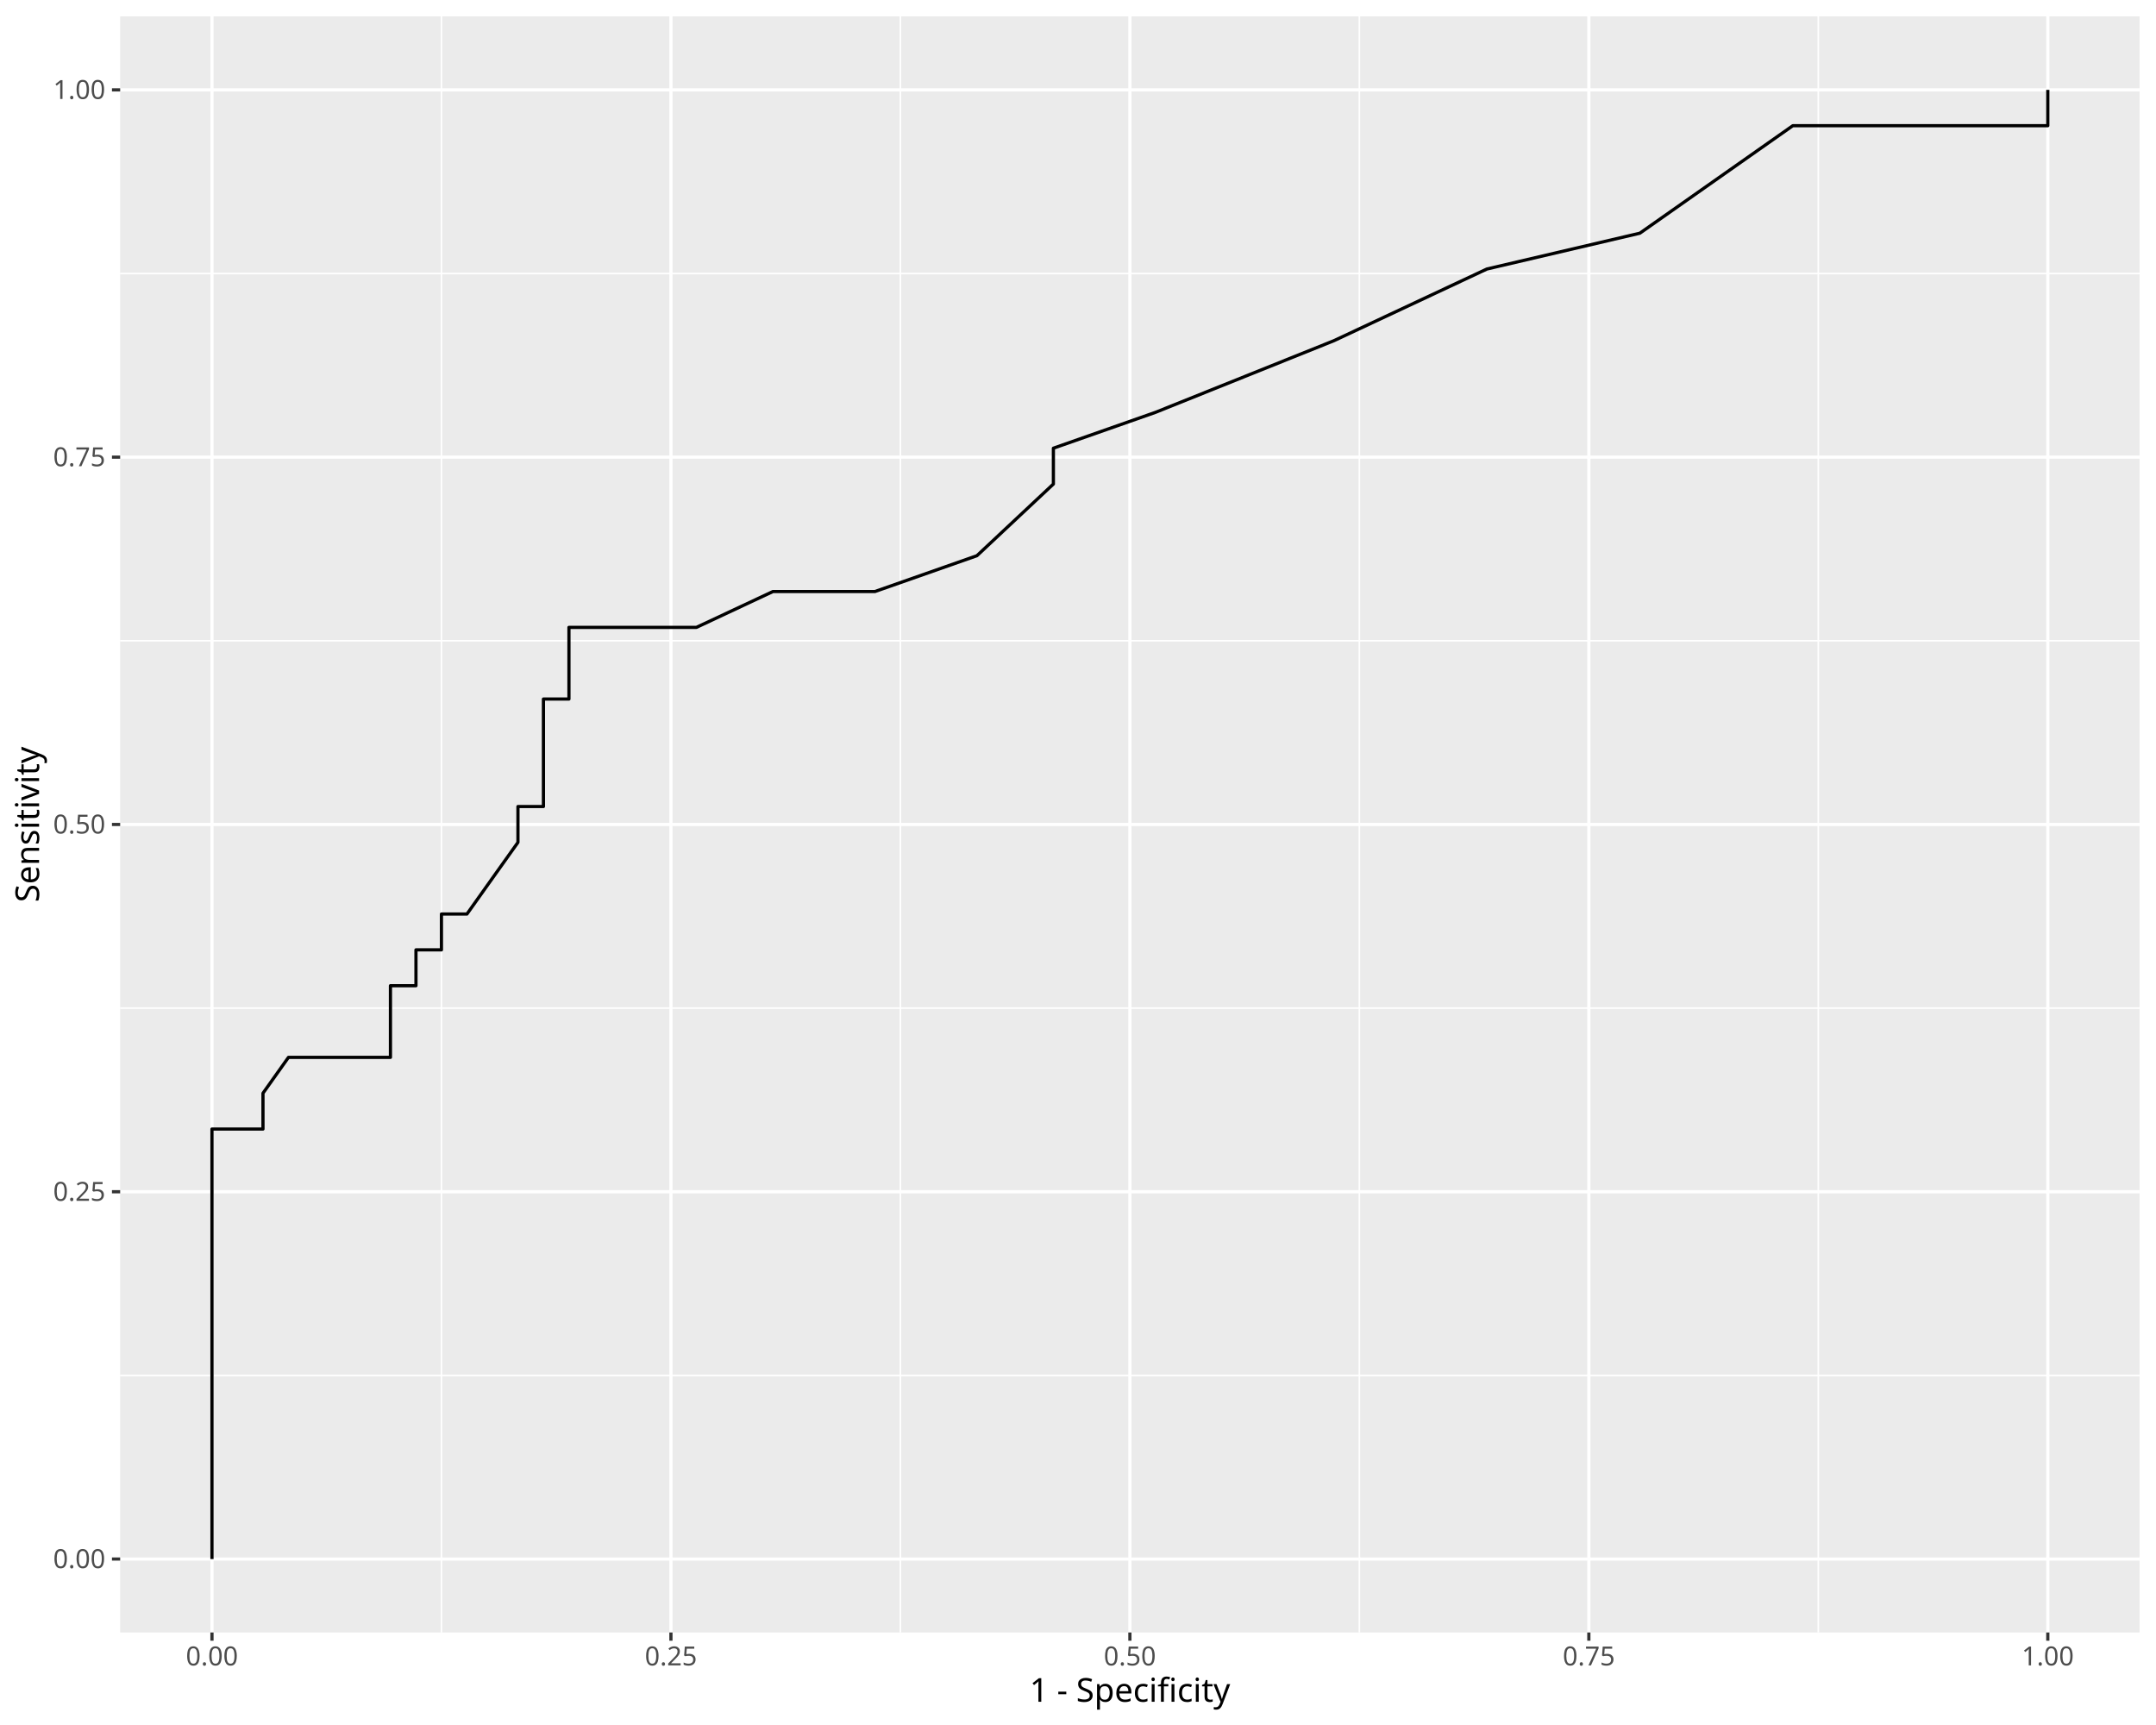
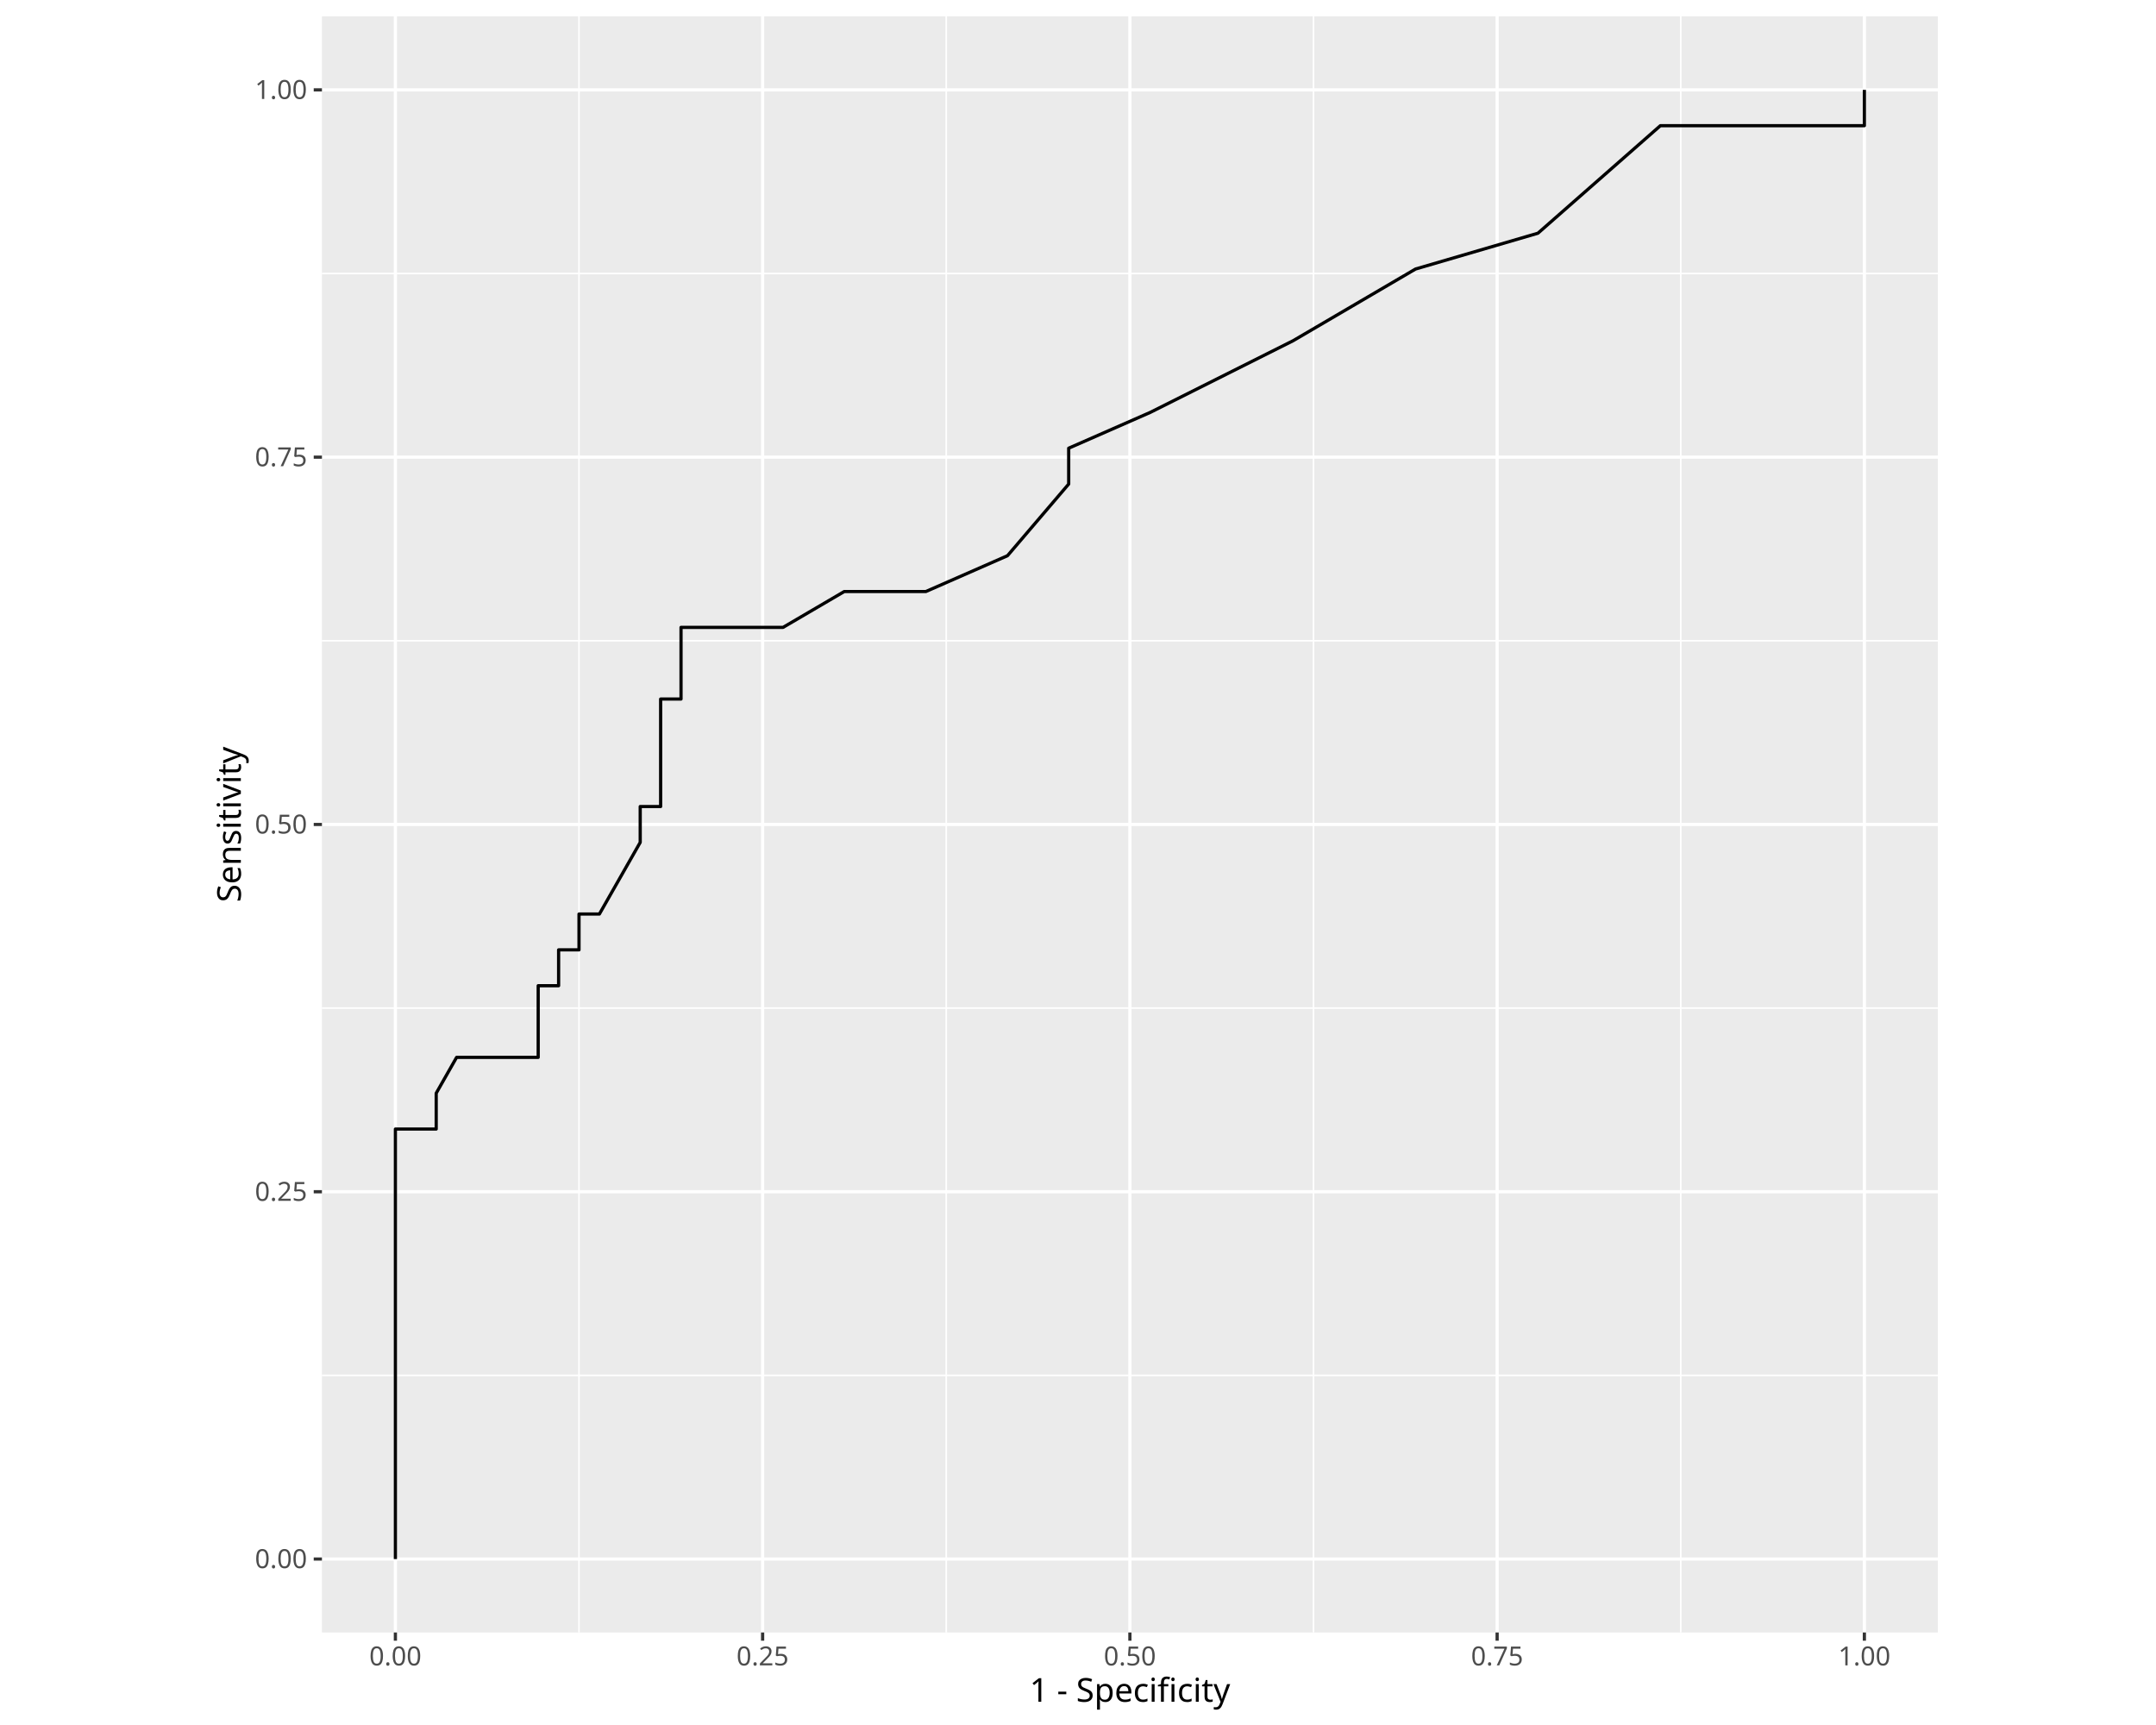
<svg xmlns="http://www.w3.org/2000/svg" class="svglite" data-engine-version="2.0" width="720.00pt" height="576.00pt" viewBox="0 0 720.00 576.00">
  <defs>
    <style type="text/css">
    .svglite line, .svglite polyline, .svglite polygon, .svglite path, .svglite rect, .svglite circle {
      fill: none;
      stroke: #000000;
      stroke-linecap: round;
      stroke-linejoin: round;
      stroke-miterlimit: 10.00;
    }
  </style>
  </defs>
  <rect width="100%" height="100%" style="stroke: none; fill: #FFFFFF;" />
  <defs>
    <clipPath id="cpMC4wMHw3MjAuMDB8MC4wMHw1NzYuMDA=">
      <rect x="0.00" y="0.00" width="720.00" height="576.00" />
    </clipPath>
  </defs>
  <g clip-path="url(#cpMC4wMHw3MjAuMDB8MC4wMHw1NzYuMDA=)">
-     <rect x="0.00" y="0.00" width="720.00" height="576.00" style="stroke-width: 1.07; stroke: #FFFFFF; fill: #FFFFFF;" />
-   </g>
+ </g>
  <defs>
-     <clipPath id="cpNDAuMTN8NzE0LjUyfDUuNDh8NTQ1LjEx">
-       <rect x="40.13" y="5.48" width="674.39" height="539.63" />
+     <clipPath id="cpNjcuMzh8NjUyLjYyfDAuMDB8NTc2LjAw">
+       <rect x="67.38" y="0.00" width="585.25" height="576.00" />
    </clipPath>
  </defs>
-   <g clip-path="url(#cpNDAuMTN8NzE0LjUyfDUuNDh8NTQ1LjEx)">
-     <rect x="40.13" y="5.48" width="674.39" height="539.63" style="stroke-width: 1.07; stroke: none; fill: #EBEBEB;" />
-     <polyline points="40.13,459.26 714.52,459.26 " style="stroke-width: 0.53; stroke: #FFFFFF; stroke-linecap: butt;" />
-     <polyline points="40.13,336.62 714.52,336.62 " style="stroke-width: 0.53; stroke: #FFFFFF; stroke-linecap: butt;" />
-     <polyline points="40.13,213.97 714.52,213.97 " style="stroke-width: 0.53; stroke: #FFFFFF; stroke-linecap: butt;" />
-     <polyline points="40.13,91.33 714.52,91.33 " style="stroke-width: 0.53; stroke: #FFFFFF; stroke-linecap: butt;" />
-     <polyline points="147.42,545.11 147.42,5.48 " style="stroke-width: 0.53; stroke: #FFFFFF; stroke-linecap: butt;" />
-     <polyline points="300.69,545.11 300.69,5.48 " style="stroke-width: 0.53; stroke: #FFFFFF; stroke-linecap: butt;" />
-     <polyline points="453.96,545.11 453.96,5.48 " style="stroke-width: 0.53; stroke: #FFFFFF; stroke-linecap: butt;" />
-     <polyline points="607.23,545.11 607.23,5.48 " style="stroke-width: 0.53; stroke: #FFFFFF; stroke-linecap: butt;" />
-     <polyline points="40.13,520.58 714.52,520.58 " style="stroke-width: 1.07; stroke: #FFFFFF; stroke-linecap: butt;" />
-     <polyline points="40.13,397.94 714.52,397.94 " style="stroke-width: 1.07; stroke: #FFFFFF; stroke-linecap: butt;" />
-     <polyline points="40.13,275.30 714.52,275.30 " style="stroke-width: 1.07; stroke: #FFFFFF; stroke-linecap: butt;" />
-     <polyline points="40.13,152.65 714.52,152.65 " style="stroke-width: 1.07; stroke: #FFFFFF; stroke-linecap: butt;" />
-     <polyline points="40.13,30.01 714.52,30.01 " style="stroke-width: 1.07; stroke: #FFFFFF; stroke-linecap: butt;" />
-     <polyline points="70.79,545.11 70.79,5.48 " style="stroke-width: 1.07; stroke: #FFFFFF; stroke-linecap: butt;" />
-     <polyline points="224.06,545.11 224.06,5.48 " style="stroke-width: 1.07; stroke: #FFFFFF; stroke-linecap: butt;" />
-     <polyline points="377.33,545.11 377.33,5.48 " style="stroke-width: 1.07; stroke: #FFFFFF; stroke-linecap: butt;" />
-     <polyline points="530.60,545.11 530.60,5.48 " style="stroke-width: 1.07; stroke: #FFFFFF; stroke-linecap: butt;" />
-     <polyline points="683.87,545.11 683.87,5.48 " style="stroke-width: 1.07; stroke: #FFFFFF; stroke-linecap: butt;" />
-     <polyline points="70.79,520.58 70.79,508.62 70.79,496.65 70.79,484.69 70.79,472.72 70.79,460.76 70.79,448.79 70.79,424.86 70.79,412.90 70.79,400.93 70.79,388.97 70.79,377.00 87.82,377.00 87.82,365.04 96.33,353.07 113.36,353.07 121.88,353.07 130.39,353.07 130.39,329.14 138.91,329.14 138.91,317.17 147.42,317.17 147.42,305.21 155.94,305.21 164.45,293.24 172.97,281.28 172.97,269.31 181.48,269.31 181.48,257.35 181.48,245.38 181.48,233.42 190.00,233.42 190.00,221.45 190.00,209.49 207.03,209.49 215.54,209.49 232.57,209.49 258.12,197.52 292.18,197.52 326.24,185.56 351.78,161.63 351.78,149.66 385.84,137.70 445.45,113.77 496.54,89.83 547.63,77.87 598.72,41.97 615.75,41.97 641.29,41.97 683.87,41.97 683.87,30.01 " style="stroke-width: 1.07; stroke-linecap: butt;" />
+   <g clip-path="url(#cpNjcuMzh8NjUyLjYyfDAuMDB8NTc2LjAw)">
+     <rect x="67.38" y="0.00" width="585.25" height="576.00" style="stroke-width: 1.07; stroke: #FFFFFF; fill: #FFFFFF;" />
  </g>
  <g clip-path="url(#cpMC4wMHw3MjAuMDB8MC4wMHw1NzYuMDA=)">
-     <text x="35.20" y="523.61" text-anchor="end" style="font-size: 8.80px; fill: #4D4D4D; font-family: sans;" textLength="17.13px" lengthAdjust="spacingAndGlyphs">0.00</text>
-     <text x="35.20" y="400.97" text-anchor="end" style="font-size: 8.80px; fill: #4D4D4D; font-family: sans;" textLength="17.13px" lengthAdjust="spacingAndGlyphs">0.25</text>
-     <text x="35.20" y="278.32" text-anchor="end" style="font-size: 8.80px; fill: #4D4D4D; font-family: sans;" textLength="17.13px" lengthAdjust="spacingAndGlyphs">0.50</text>
-     <text x="35.20" y="155.68" text-anchor="end" style="font-size: 8.80px; fill: #4D4D4D; font-family: sans;" textLength="17.13px" lengthAdjust="spacingAndGlyphs">0.75</text>
-     <text x="35.20" y="33.04" text-anchor="end" style="font-size: 8.80px; fill: #4D4D4D; font-family: sans;" textLength="17.13px" lengthAdjust="spacingAndGlyphs">1.00</text>
-     <polyline points="37.39,520.58 40.13,520.58 " style="stroke-width: 1.07; stroke: #333333; stroke-linecap: butt;" />
-     <polyline points="37.39,397.94 40.13,397.94 " style="stroke-width: 1.07; stroke: #333333; stroke-linecap: butt;" />
-     <polyline points="37.39,275.30 40.13,275.30 " style="stroke-width: 1.07; stroke: #333333; stroke-linecap: butt;" />
-     <polyline points="37.39,152.65 40.13,152.65 " style="stroke-width: 1.07; stroke: #333333; stroke-linecap: butt;" />
-     <polyline points="37.39,30.01 40.13,30.01 " style="stroke-width: 1.07; stroke: #333333; stroke-linecap: butt;" />
-     <polyline points="70.79,547.85 70.79,545.11 " style="stroke-width: 1.07; stroke: #333333; stroke-linecap: butt;" />
-     <polyline points="224.06,547.85 224.06,545.11 " style="stroke-width: 1.07; stroke: #333333; stroke-linecap: butt;" />
+ </g>
+   <defs>
+     <clipPath id="cpMTA3LjUxfDY0Ny4xNHw1LjQ4fDU0NS4xMQ==">
+       <rect x="107.51" y="5.48" width="539.63" height="539.63" />
+     </clipPath>
+   </defs>
+   <g clip-path="url(#cpMTA3LjUxfDY0Ny4xNHw1LjQ4fDU0NS4xMQ==)">
+     <rect x="107.51" y="5.48" width="539.63" height="539.63" style="stroke-width: 1.07; stroke: none; fill: #EBEBEB;" />
+     <polyline points="107.51,459.26 647.14,459.26 " style="stroke-width: 0.53; stroke: #FFFFFF; stroke-linecap: butt;" />
+     <polyline points="107.51,336.62 647.14,336.62 " style="stroke-width: 0.53; stroke: #FFFFFF; stroke-linecap: butt;" />
+     <polyline points="107.51,213.97 647.14,213.97 " style="stroke-width: 0.53; stroke: #FFFFFF; stroke-linecap: butt;" />
+     <polyline points="107.51,91.33 647.14,91.33 " style="stroke-width: 0.53; stroke: #FFFFFF; stroke-linecap: butt;" />
+     <polyline points="193.36,545.11 193.36,5.48 " style="stroke-width: 0.53; stroke: #FFFFFF; stroke-linecap: butt;" />
+     <polyline points="316.00,545.11 316.00,5.48 " style="stroke-width: 0.53; stroke: #FFFFFF; stroke-linecap: butt;" />
+     <polyline points="438.65,545.11 438.65,5.48 " style="stroke-width: 0.53; stroke: #FFFFFF; stroke-linecap: butt;" />
+     <polyline points="561.29,545.11 561.29,5.48 " style="stroke-width: 0.53; stroke: #FFFFFF; stroke-linecap: butt;" />
+     <polyline points="107.51,520.58 647.14,520.58 " style="stroke-width: 1.07; stroke: #FFFFFF; stroke-linecap: butt;" />
+     <polyline points="107.51,397.94 647.14,397.94 " style="stroke-width: 1.07; stroke: #FFFFFF; stroke-linecap: butt;" />
+     <polyline points="107.51,275.30 647.14,275.30 " style="stroke-width: 1.07; stroke: #FFFFFF; stroke-linecap: butt;" />
+     <polyline points="107.51,152.65 647.14,152.65 " style="stroke-width: 1.07; stroke: #FFFFFF; stroke-linecap: butt;" />
+     <polyline points="107.51,30.01 647.14,30.01 " style="stroke-width: 1.07; stroke: #FFFFFF; stroke-linecap: butt;" />
+     <polyline points="132.04,545.11 132.04,5.48 " style="stroke-width: 1.07; stroke: #FFFFFF; stroke-linecap: butt;" />
+     <polyline points="254.68,545.11 254.68,5.48 " style="stroke-width: 1.07; stroke: #FFFFFF; stroke-linecap: butt;" />
+     <polyline points="377.33,545.11 377.33,5.48 " style="stroke-width: 1.07; stroke: #FFFFFF; stroke-linecap: butt;" />
+     <polyline points="499.97,545.11 499.97,5.48 " style="stroke-width: 1.07; stroke: #FFFFFF; stroke-linecap: butt;" />
+     <polyline points="622.61,545.11 622.61,5.48 " style="stroke-width: 1.07; stroke: #FFFFFF; stroke-linecap: butt;" />
+     <polyline points="132.04,520.58 132.04,508.62 132.04,496.65 132.04,484.69 132.04,472.72 132.04,460.76 132.04,448.79 132.04,424.86 132.04,412.90 132.04,400.93 132.04,388.97 132.04,377.00 145.67,377.00 145.67,365.04 152.48,353.07 166.11,353.07 172.92,353.07 179.73,353.07 179.73,329.14 186.55,329.14 186.55,317.17 193.36,317.17 193.36,305.21 200.17,305.21 206.99,293.24 213.80,281.28 213.80,269.31 220.62,269.31 220.62,257.35 220.62,245.38 220.62,233.42 227.43,233.42 227.43,221.45 227.43,209.49 241.06,209.49 247.87,209.49 261.50,209.49 281.94,197.52 309.19,197.52 336.45,185.56 356.89,161.63 356.89,149.66 384.14,137.70 431.84,113.77 472.72,89.83 513.60,77.87 554.48,41.97 568.11,41.97 588.55,41.97 622.61,41.97 622.61,30.01 " style="stroke-width: 1.07; stroke-linecap: butt;" />
+   </g>
+   <g clip-path="url(#cpMC4wMHw3MjAuMDB8MC4wMHw1NzYuMDA=)">
+     <text x="102.58" y="523.61" text-anchor="end" style="font-size: 8.80px; fill: #4D4D4D; font-family: sans;" textLength="17.13px" lengthAdjust="spacingAndGlyphs">0.00</text>
+     <text x="102.58" y="400.97" text-anchor="end" style="font-size: 8.80px; fill: #4D4D4D; font-family: sans;" textLength="17.13px" lengthAdjust="spacingAndGlyphs">0.25</text>
+     <text x="102.58" y="278.32" text-anchor="end" style="font-size: 8.80px; fill: #4D4D4D; font-family: sans;" textLength="17.13px" lengthAdjust="spacingAndGlyphs">0.50</text>
+     <text x="102.58" y="155.68" text-anchor="end" style="font-size: 8.80px; fill: #4D4D4D; font-family: sans;" textLength="17.13px" lengthAdjust="spacingAndGlyphs">0.75</text>
+     <text x="102.58" y="33.04" text-anchor="end" style="font-size: 8.80px; fill: #4D4D4D; font-family: sans;" textLength="17.13px" lengthAdjust="spacingAndGlyphs">1.00</text>
+     <polyline points="104.77,520.58 107.51,520.58 " style="stroke-width: 1.07; stroke: #333333; stroke-linecap: butt;" />
+     <polyline points="104.77,397.94 107.51,397.94 " style="stroke-width: 1.07; stroke: #333333; stroke-linecap: butt;" />
+     <polyline points="104.77,275.30 107.51,275.30 " style="stroke-width: 1.07; stroke: #333333; stroke-linecap: butt;" />
+     <polyline points="104.77,152.65 107.51,152.65 " style="stroke-width: 1.07; stroke: #333333; stroke-linecap: butt;" />
+     <polyline points="104.77,30.01 107.51,30.01 " style="stroke-width: 1.07; stroke: #333333; stroke-linecap: butt;" />
+     <polyline points="132.04,547.85 132.04,545.11 " style="stroke-width: 1.07; stroke: #333333; stroke-linecap: butt;" />
+     <polyline points="254.68,547.85 254.68,545.11 " style="stroke-width: 1.07; stroke: #333333; stroke-linecap: butt;" />
    <polyline points="377.33,547.85 377.33,545.11 " style="stroke-width: 1.07; stroke: #333333; stroke-linecap: butt;" />
-     <polyline points="530.60,547.85 530.60,545.11 " style="stroke-width: 1.07; stroke: #333333; stroke-linecap: butt;" />
-     <polyline points="683.87,547.85 683.87,545.11 " style="stroke-width: 1.07; stroke: #333333; stroke-linecap: butt;" />
-     <text x="70.79" y="556.10" text-anchor="middle" style="font-size: 8.80px; fill: #4D4D4D; font-family: sans;" textLength="17.13px" lengthAdjust="spacingAndGlyphs">0.00</text>
-     <text x="224.06" y="556.10" text-anchor="middle" style="font-size: 8.80px; fill: #4D4D4D; font-family: sans;" textLength="17.13px" lengthAdjust="spacingAndGlyphs">0.25</text>
+     <polyline points="499.97,547.85 499.97,545.11 " style="stroke-width: 1.07; stroke: #333333; stroke-linecap: butt;" />
+     <polyline points="622.61,547.85 622.61,545.11 " style="stroke-width: 1.07; stroke: #333333; stroke-linecap: butt;" />
+     <text x="132.04" y="556.10" text-anchor="middle" style="font-size: 8.80px; fill: #4D4D4D; font-family: sans;" textLength="17.13px" lengthAdjust="spacingAndGlyphs">0.00</text>
+     <text x="254.68" y="556.10" text-anchor="middle" style="font-size: 8.80px; fill: #4D4D4D; font-family: sans;" textLength="17.13px" lengthAdjust="spacingAndGlyphs">0.25</text>
    <text x="377.33" y="556.10" text-anchor="middle" style="font-size: 8.80px; fill: #4D4D4D; font-family: sans;" textLength="17.13px" lengthAdjust="spacingAndGlyphs">0.50</text>
-     <text x="530.60" y="556.10" text-anchor="middle" style="font-size: 8.80px; fill: #4D4D4D; font-family: sans;" textLength="17.13px" lengthAdjust="spacingAndGlyphs">0.75</text>
-     <text x="683.87" y="556.10" text-anchor="middle" style="font-size: 8.80px; fill: #4D4D4D; font-family: sans;" textLength="17.13px" lengthAdjust="spacingAndGlyphs">1.00</text>
+     <text x="499.97" y="556.10" text-anchor="middle" style="font-size: 8.80px; fill: #4D4D4D; font-family: sans;" textLength="17.13px" lengthAdjust="spacingAndGlyphs">0.75</text>
+     <text x="622.61" y="556.10" text-anchor="middle" style="font-size: 8.80px; fill: #4D4D4D; font-family: sans;" textLength="17.13px" lengthAdjust="spacingAndGlyphs">1.00</text>
    <text x="377.33" y="568.24" text-anchor="middle" style="font-size: 11.00px; font-family: sans;" textLength="65.42px" lengthAdjust="spacingAndGlyphs">1 - Specificity</text>
-     <text transform="translate(13.05,275.30) rotate(-90)" text-anchor="middle" style="font-size: 11.00px; font-family: sans;" textLength="49.53px" lengthAdjust="spacingAndGlyphs">Sensitivity</text>
+     <text transform="translate(80.43,275.30) rotate(-90)" text-anchor="middle" style="font-size: 11.00px; font-family: sans;" textLength="49.53px" lengthAdjust="spacingAndGlyphs">Sensitivity</text>
  </g>
</svg>
